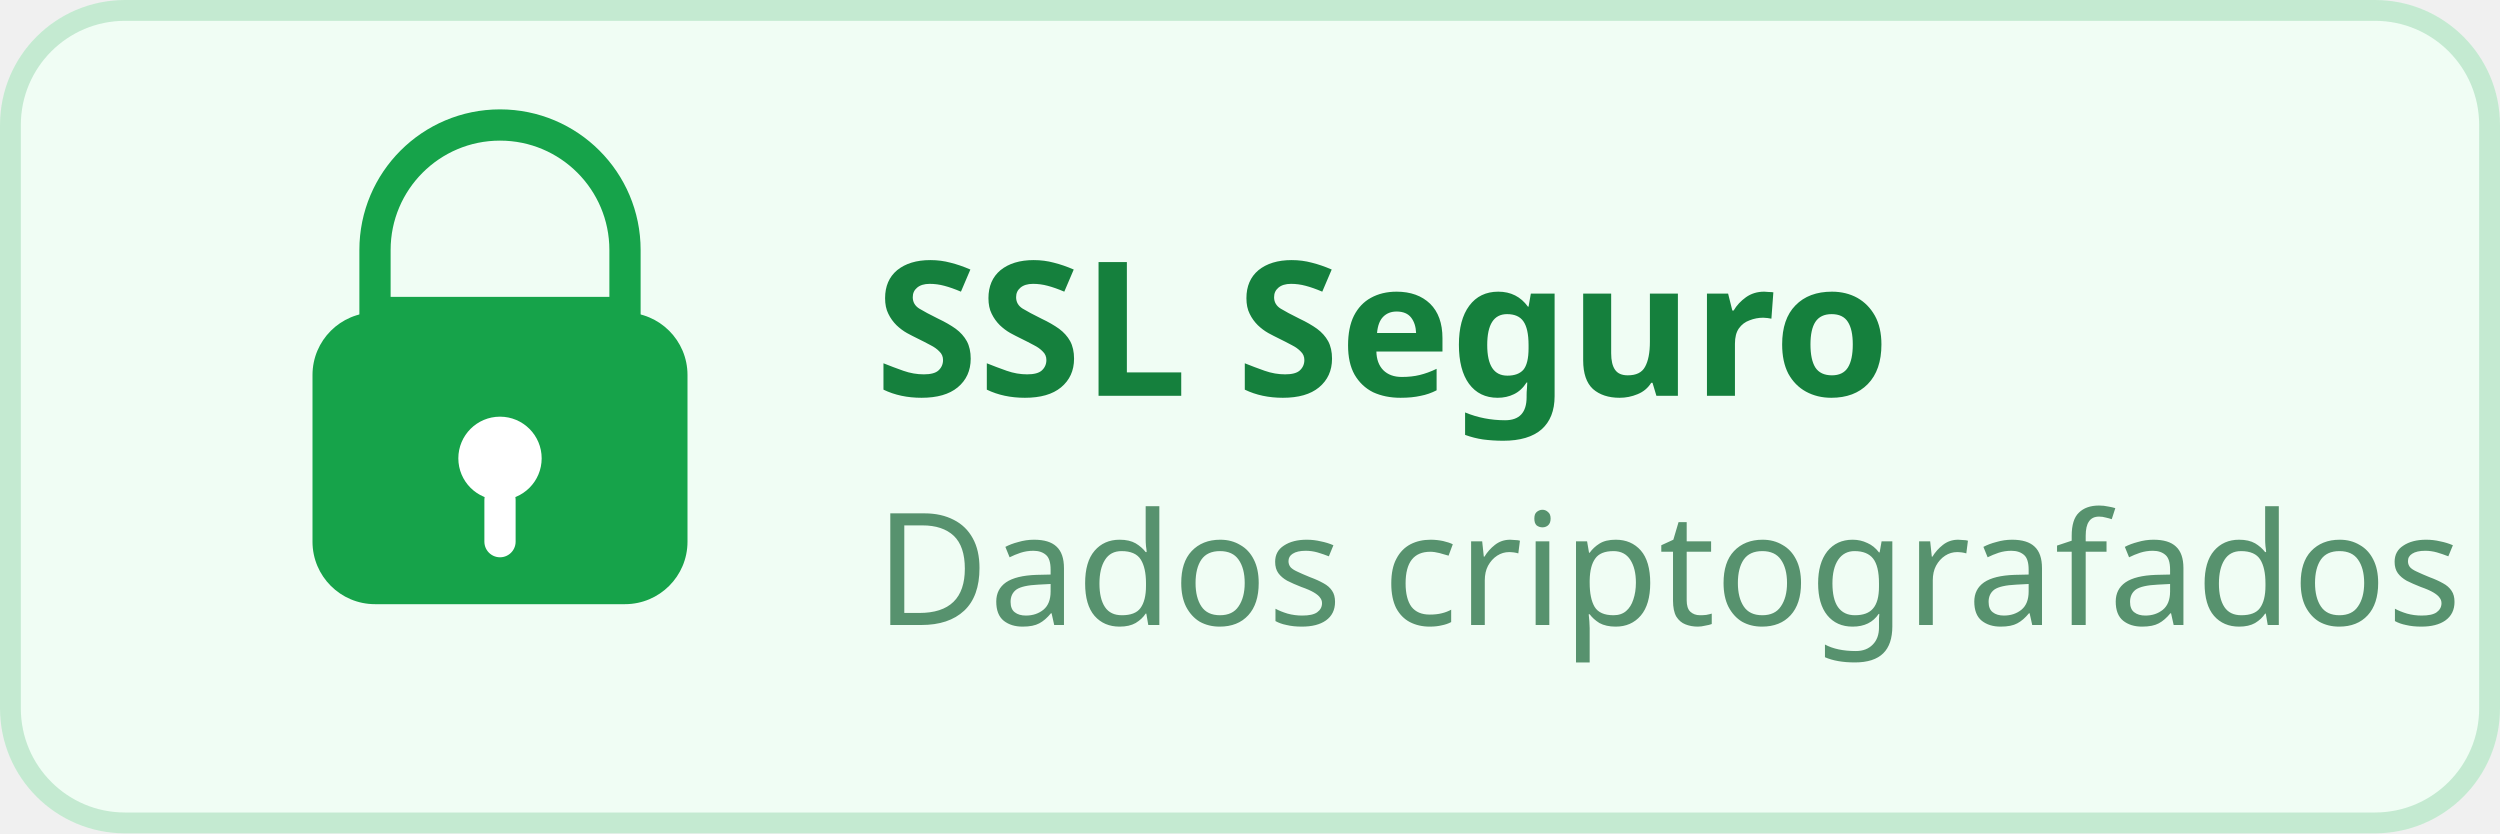
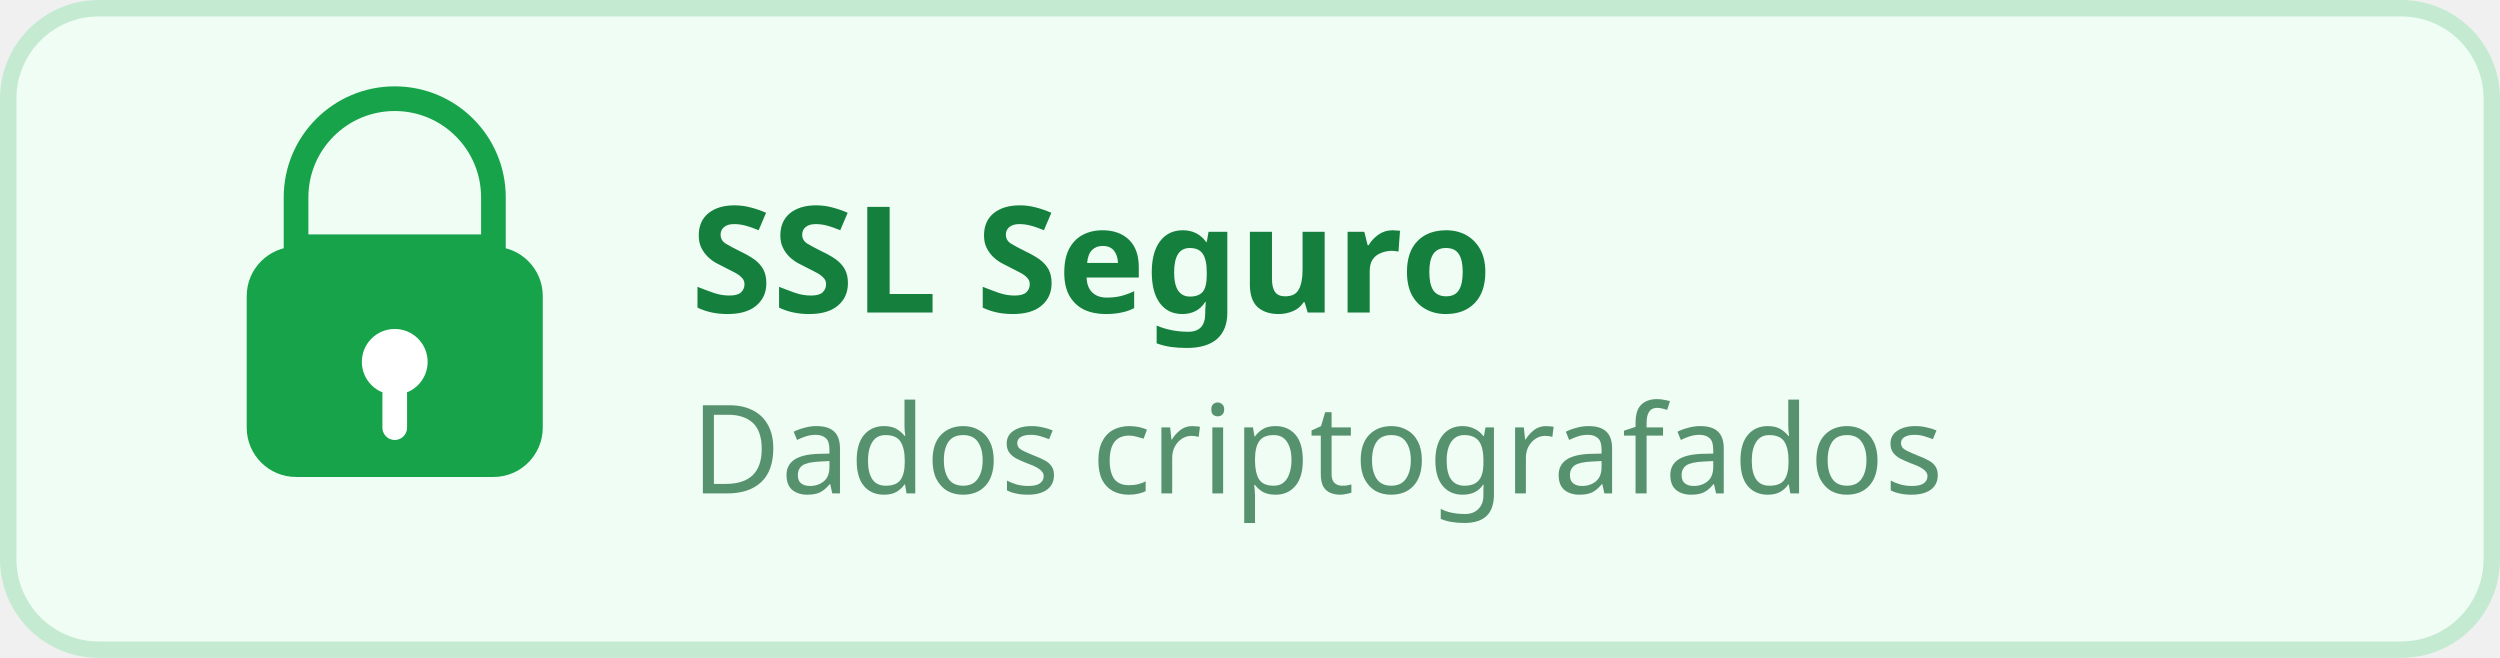
- <svg xmlns="http://www.w3.org/2000/svg" width="120" height="40" viewBox="0 0 120 40" fill="none">
-   <rect width="120" height="40" rx="6" fill="#f0fdf4" />
-   <rect x=".5" y=".5" width="119" height="39" rx="5.5" stroke="#16a34a" stroke-opacity=".2" />
+ <svg xmlns="http://www.w3.org/2000/svg" width="152" height="40" viewBox="0 0 152 40" fill="none">
+   <rect width="152" height="40" rx="6" fill="#f0fdf4" />
+   <rect x=".5" y=".5" width="151" height="39" rx="5.5" stroke="#16a34a" stroke-opacity=".2" />
  <path d="M18 12a6 6 0 0 1 12 0v3h-12v-3Z" stroke="#16a34a" stroke-width="1.5" fill="none" />
  <rect x="15" y="15" width="18" height="14" rx="3" fill="#16a34a" />
  <circle cx="24" cy="22" r="2" fill="#fff" />
  <path d="M24 24v2" stroke="#fff" stroke-width="1.5" stroke-linecap="round" />
  <text x="42" y="19" font-family="system-ui,sans-serif" font-size="9" font-weight="700" fill="#15803d">SSL Seguro</text>
  <text x="42" y="30" font-family="system-ui,sans-serif" font-size="7.5" fill="#166534" opacity=".7">Dados criptografados</text>
</svg>
